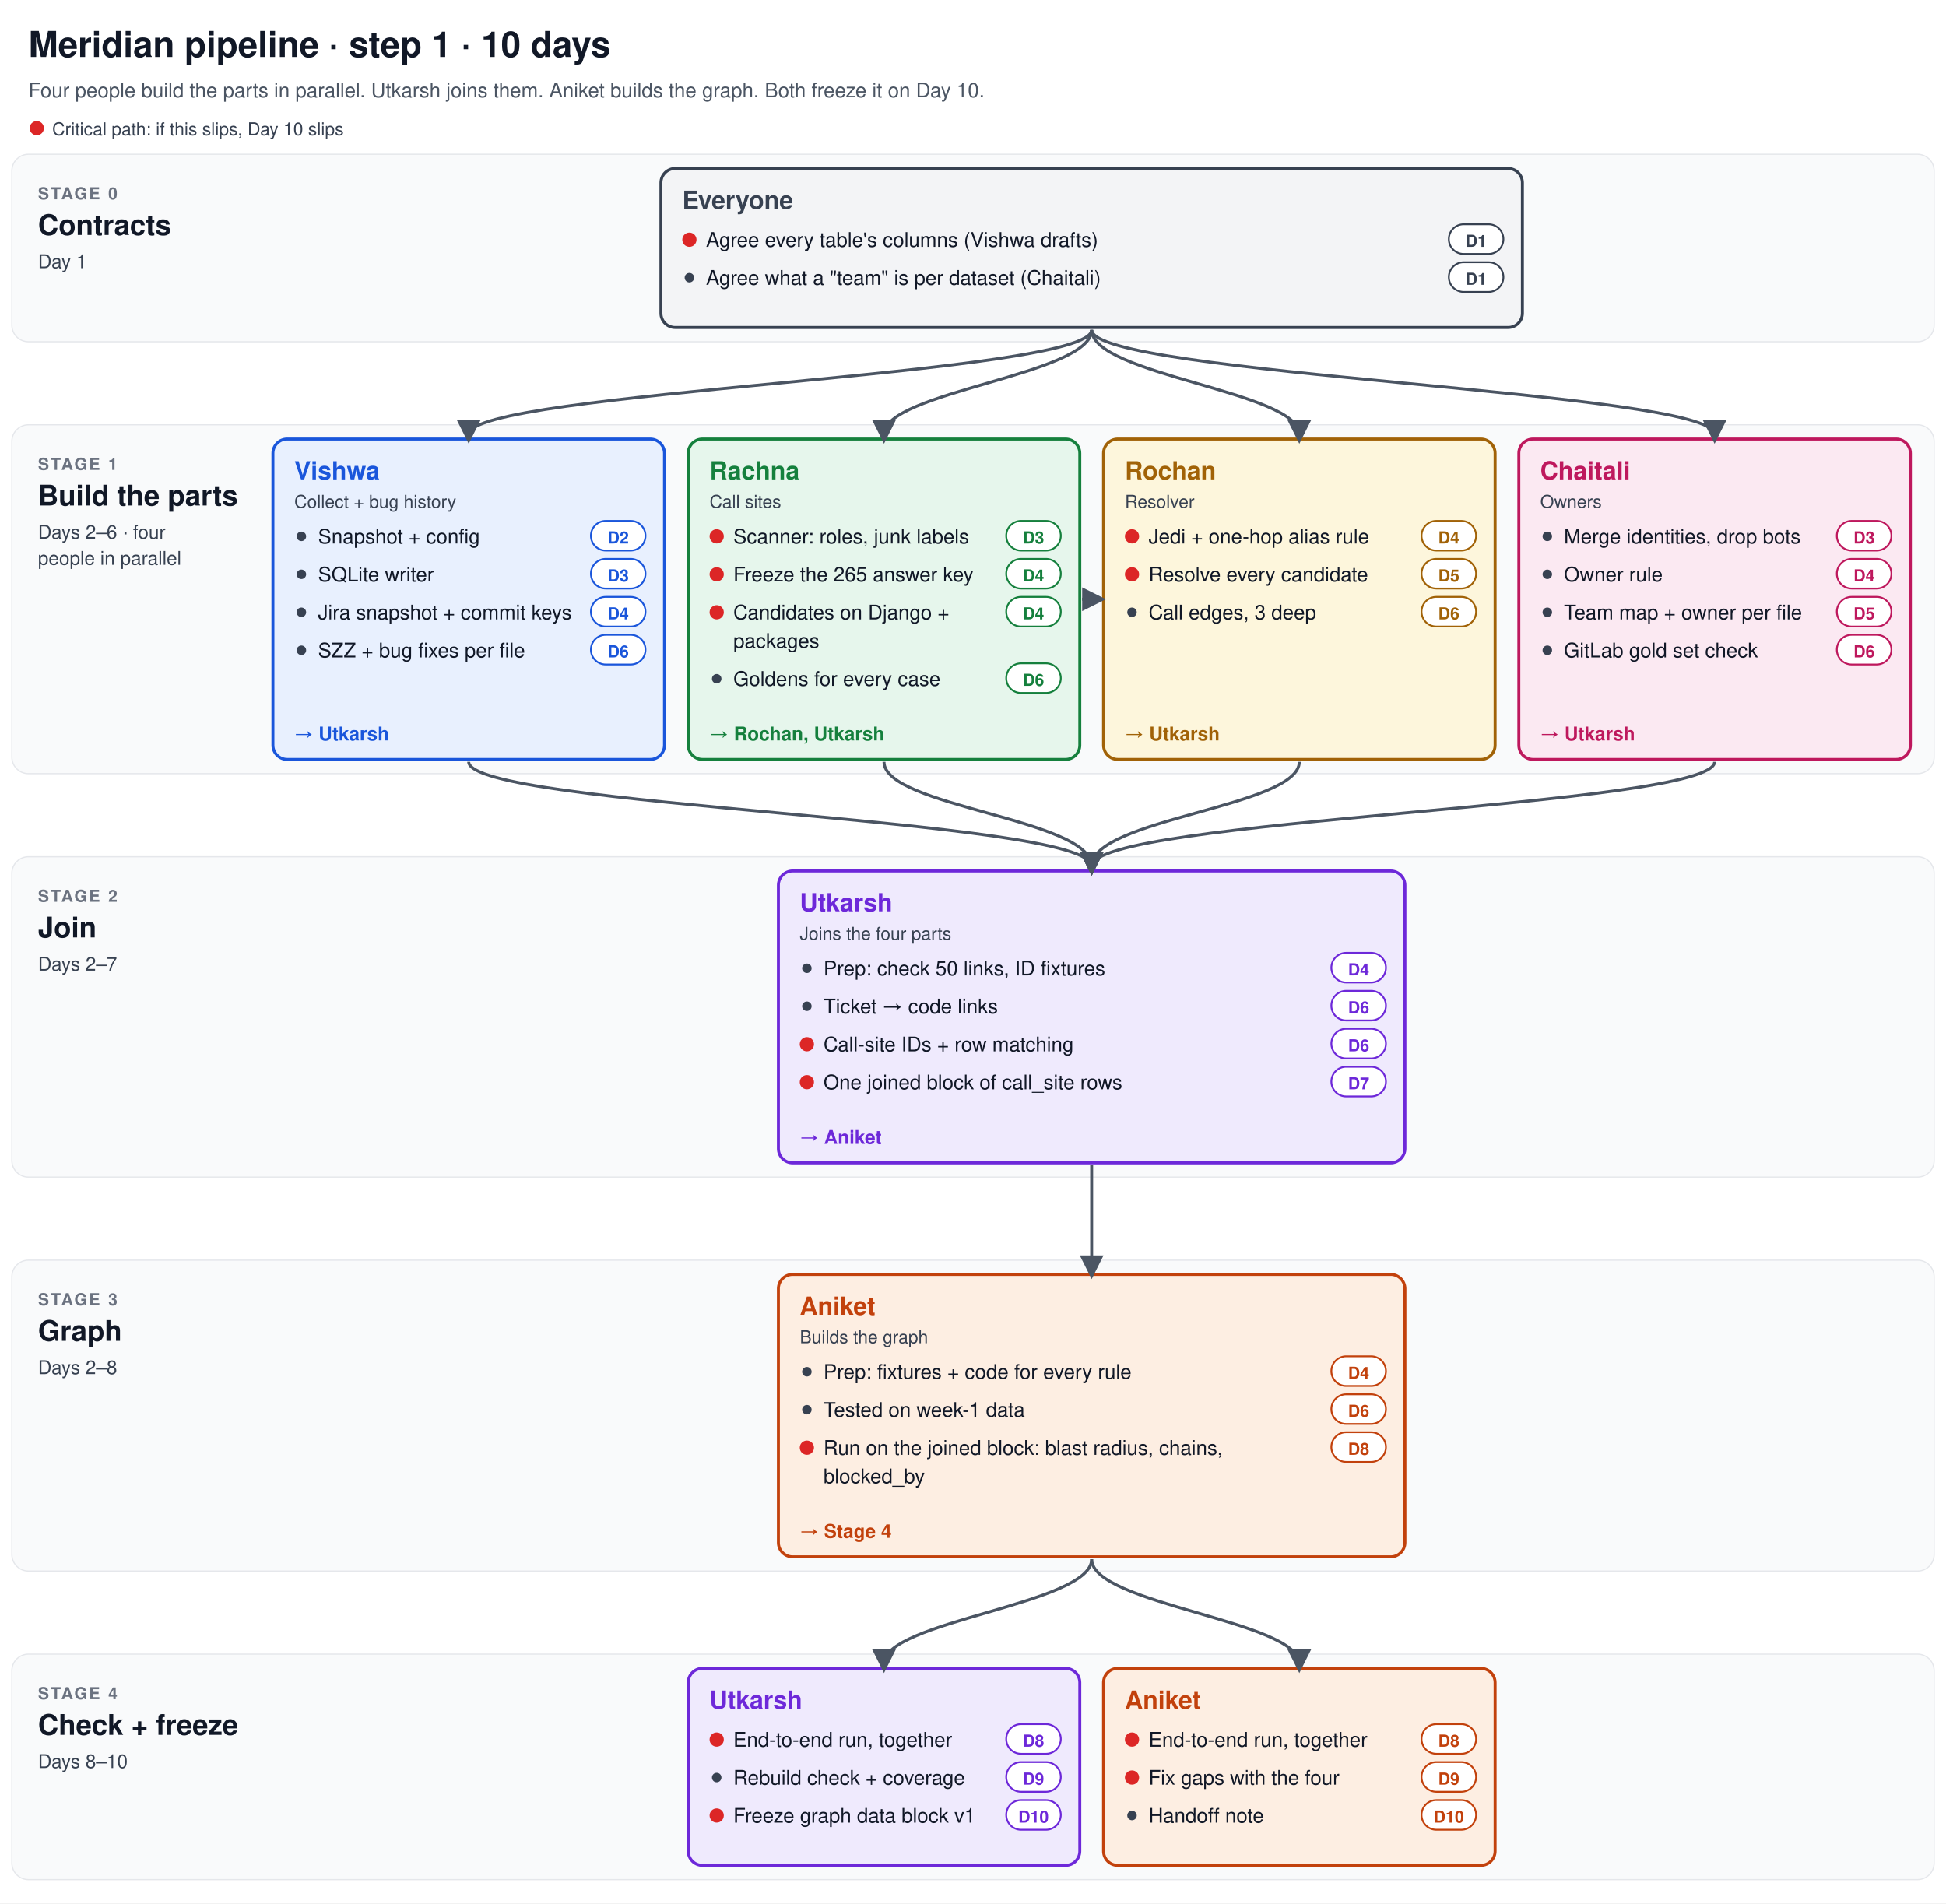
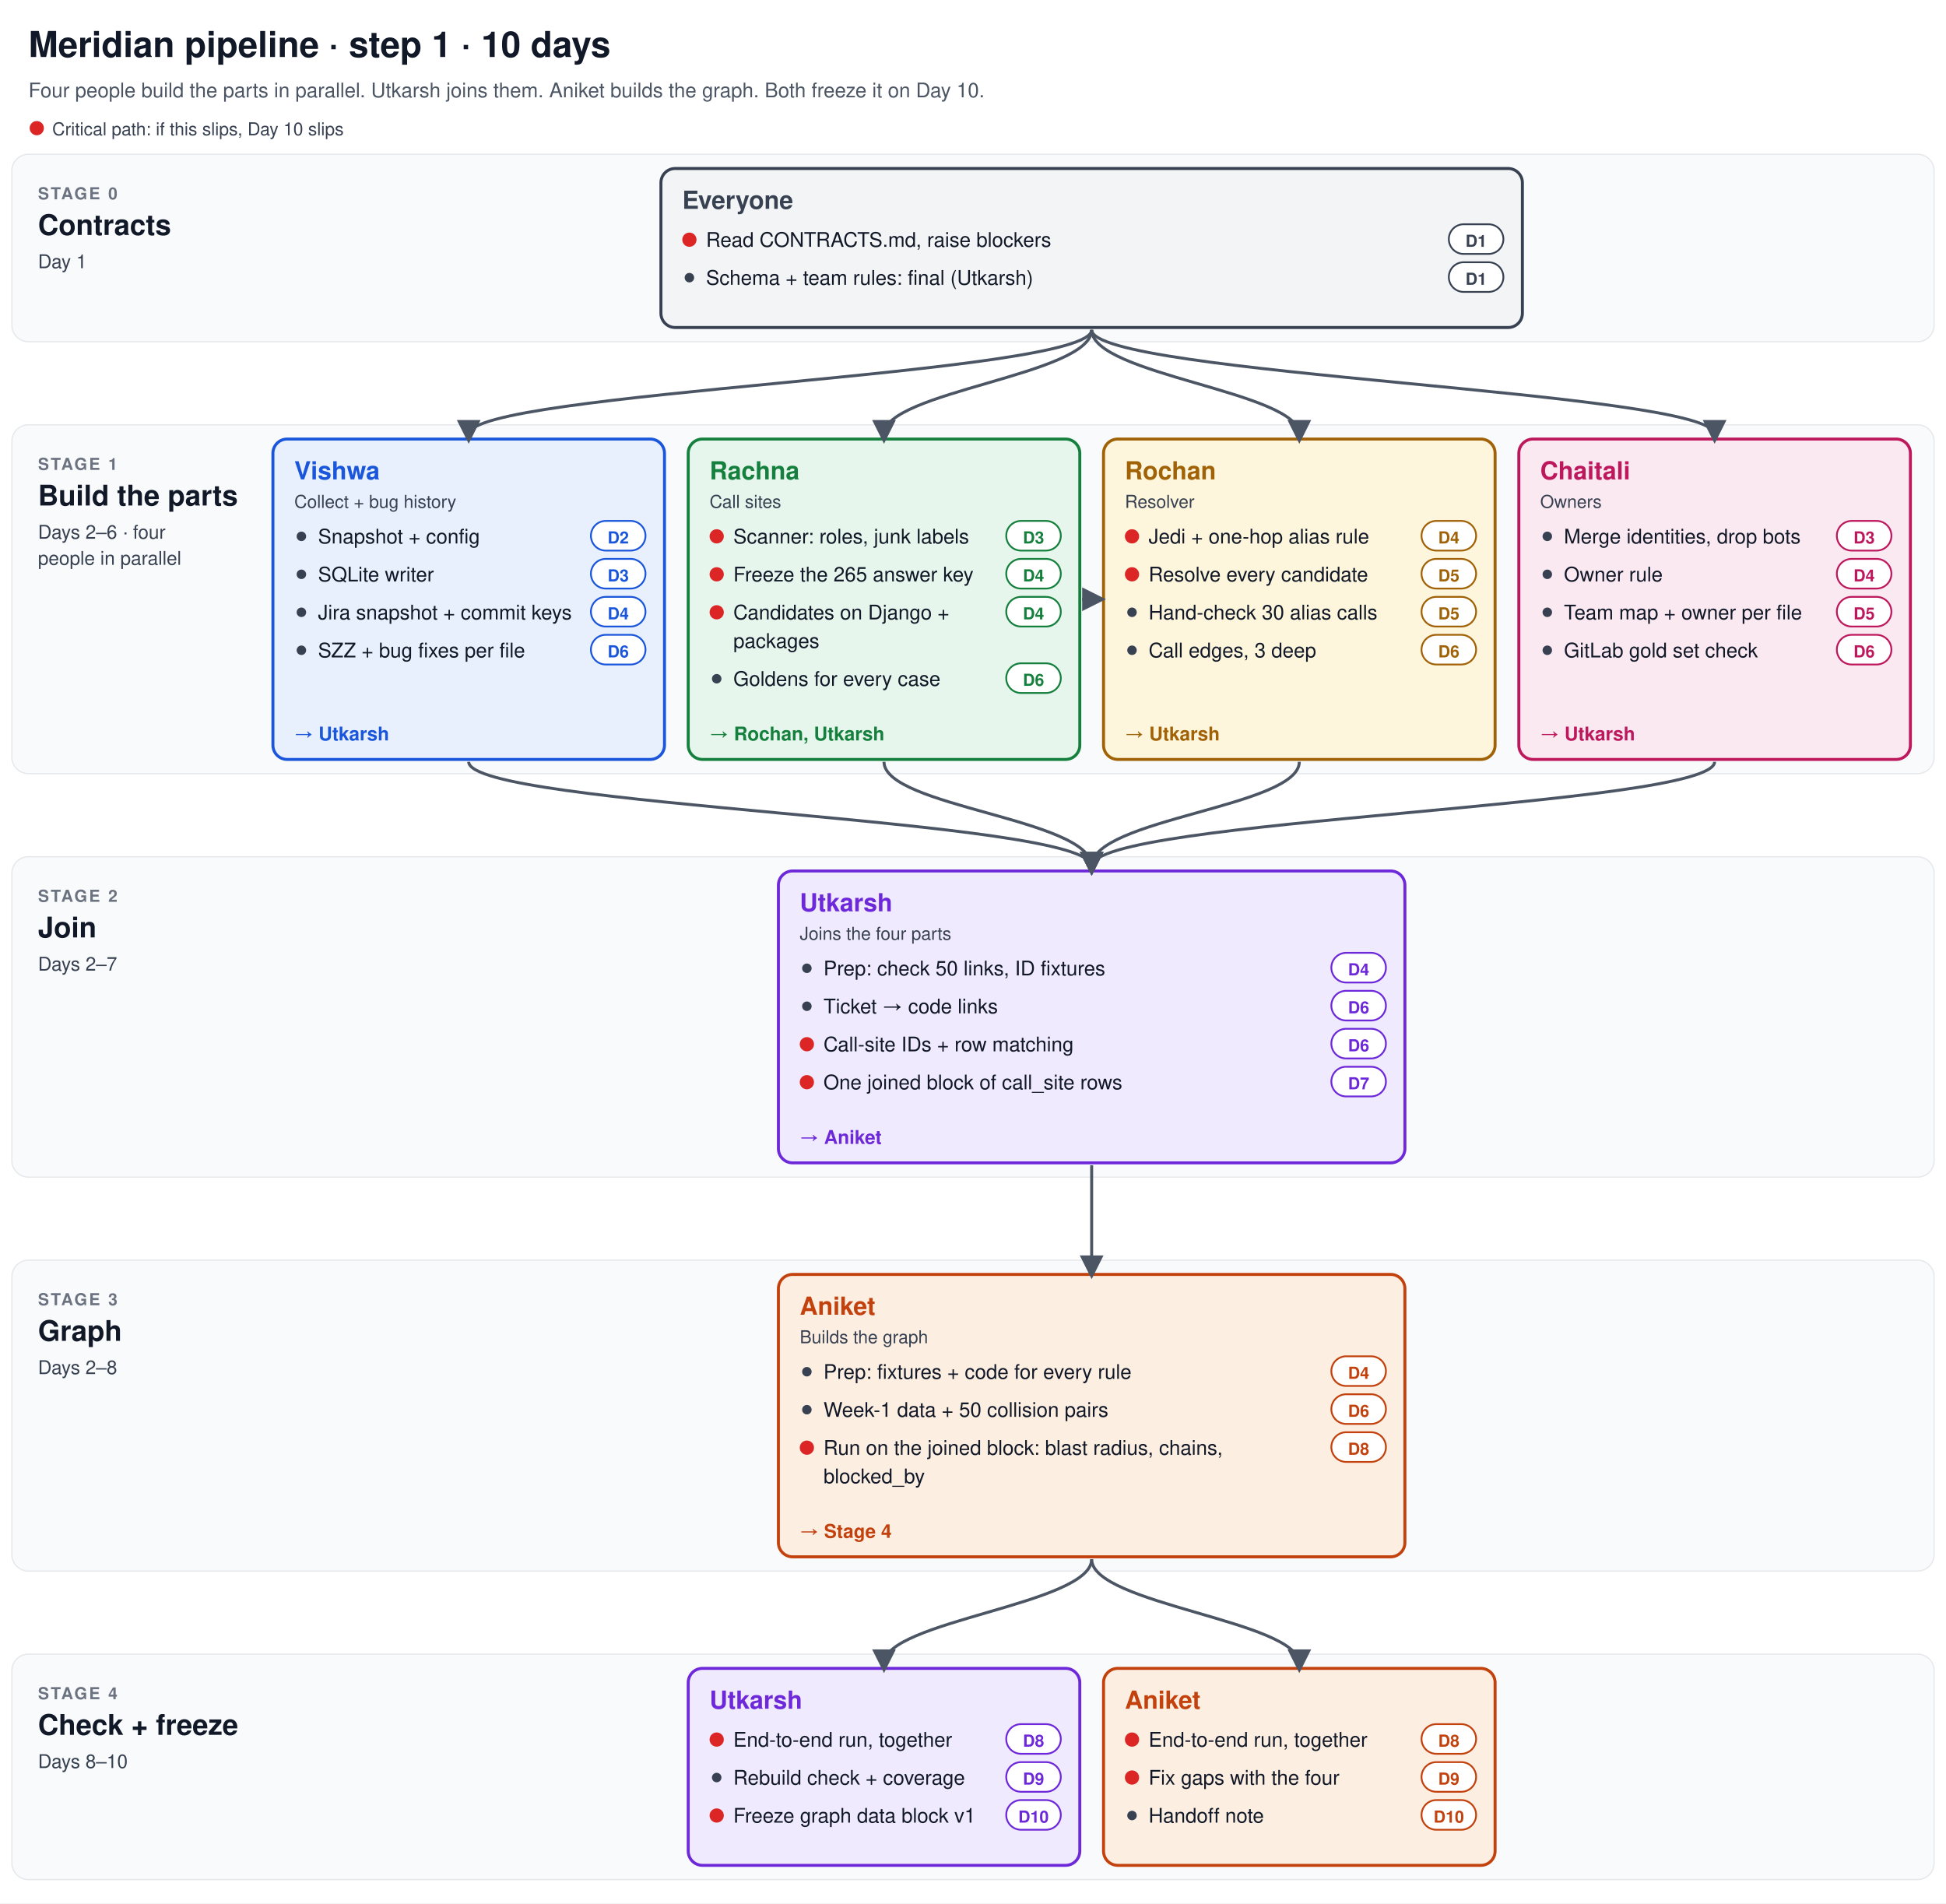
<svg xmlns="http://www.w3.org/2000/svg" width="1640" height="1604" viewBox="0 0 1640 1604" font-family="-apple-system, 'Segoe UI', Helvetica, Arial, sans-serif">
  <rect width="1640" height="1604" fill="#fff" />
  <defs>
    <marker id="a" viewBox="0 0 10 10" refX="6" refY="5" markerWidth="8" markerHeight="8" orient="auto">
      <path d="M0,0 L10,5 L0,10 z" fill="#4b5563" />
    </marker>
  </defs>
  <text x="24" y="48" font-size="30" font-weight="700" fill="#111827">Meridian pipeline · step 1 · 10 days</text>
  <text x="24" y="82" font-size="17" fill="#4b5563">Four people build the parts in parallel. Utkarsh joins them. Aniket builds the graph. Both freeze it on Day 10.</text>
  <circle cx="31" cy="108" r="6" fill="#dc2626" />
  <text x="44" y="114" font-size="15" fill="#374151">Critical path: if this slips, Day 10 slips</text>
  <rect x="10" y="130" width="1620" height="158" rx="14" fill="#f9fafb" stroke="#e5e7eb" />
  <text x="32" y="168" font-size="14" font-weight="700" fill="#6b7280" letter-spacing="1.5">STAGE 0</text>
  <text x="32" y="198" font-size="24" font-weight="700" fill="#111827">Contracts</text>
  <text x="32" y="226" font-size="16" fill="#374151">Day 1</text>
  <rect x="557.0" y="142" width="726" height="134" rx="12" fill="#f3f4f6" stroke="#374151" stroke-width="2.5" />
  <text x="575.0" y="176" font-size="21" font-weight="700" fill="#374151">Everyone</text>
  <circle cx="581.0" cy="202" r="6" fill="#dc2626" />
-   <text x="595.0" y="208" font-size="17" fill="#111827">Agree every table's columns (Vishwa drafts)</text>
+   <text x="595.0" y="208" font-size="17" fill="#111827">Read CONTRACTS.md, raise blockers</text>
  <rect x="1221.0" y="189" width="46" height="25" rx="12.5" fill="#fff" stroke="#374151" stroke-width="1.5" />
  <text x="1244.0" y="208" font-size="14" font-weight="700" text-anchor="middle" fill="#374151">D1</text>
  <circle cx="581.0" cy="234" r="4" fill="#374151" />
-   <text x="595.0" y="240" font-size="17" fill="#111827">Agree what a "team" is per dataset (Chaitali)</text>
+   <text x="595.0" y="240" font-size="17" fill="#111827">Schema + team rules: final (Utkarsh)</text>
  <rect x="1221.0" y="221" width="46" height="25" rx="12.5" fill="#fff" stroke="#374151" stroke-width="1.5" />
  <text x="1244.0" y="240" font-size="14" font-weight="700" text-anchor="middle" fill="#374151">D1</text>
  <rect x="10" y="358" width="1620" height="294" rx="14" fill="#f9fafb" stroke="#e5e7eb" />
  <text x="32" y="396" font-size="14" font-weight="700" fill="#6b7280" letter-spacing="1.5">STAGE 1</text>
  <text x="32" y="426" font-size="24" font-weight="700" fill="#111827">Build the parts</text>
  <text x="32" y="454" font-size="16" fill="#374151">Days 2–6 · four</text>
  <text x="32" y="476" font-size="16" fill="#374151">people in parallel</text>
  <rect x="230.0" y="370" width="330" height="270" rx="12" fill="#e8f0fe" stroke="#1a56db" stroke-width="2.5" />
  <text x="248.0" y="404" font-size="21" font-weight="700" fill="#1a56db">Vishwa</text>
  <text x="248.0" y="428" font-size="15" fill="#374151">Collect + bug history</text>
  <circle cx="254.0" cy="452" r="4" fill="#374151" />
  <text x="268.0" y="458" font-size="17" fill="#111827">Snapshot + config</text>
  <rect x="498.0" y="439" width="46" height="25" rx="12.5" fill="#fff" stroke="#1a56db" stroke-width="1.5" />
  <text x="521.0" y="458" font-size="14" font-weight="700" text-anchor="middle" fill="#1a56db">D2</text>
  <circle cx="254.0" cy="484" r="4" fill="#374151" />
  <text x="268.0" y="490" font-size="17" fill="#111827">SQLite writer</text>
  <rect x="498.0" y="471" width="46" height="25" rx="12.5" fill="#fff" stroke="#1a56db" stroke-width="1.5" />
  <text x="521.0" y="490" font-size="14" font-weight="700" text-anchor="middle" fill="#1a56db">D3</text>
  <circle cx="254.0" cy="516" r="4" fill="#374151" />
  <text x="268.0" y="522" font-size="17" fill="#111827">Jira snapshot + commit keys</text>
  <rect x="498.0" y="503" width="46" height="25" rx="12.5" fill="#fff" stroke="#1a56db" stroke-width="1.5" />
  <text x="521.0" y="522" font-size="14" font-weight="700" text-anchor="middle" fill="#1a56db">D4</text>
  <circle cx="254.0" cy="548" r="4" fill="#374151" />
  <text x="268.0" y="554" font-size="17" fill="#111827">SZZ + bug fixes per file</text>
  <rect x="498.0" y="535" width="46" height="25" rx="12.5" fill="#fff" stroke="#1a56db" stroke-width="1.5" />
  <text x="521.0" y="554" font-size="14" font-weight="700" text-anchor="middle" fill="#1a56db">D6</text>
  <text x="248.0" y="624" font-size="16" font-weight="700" fill="#1a56db">→ Utkarsh</text>
  <rect x="580.0" y="370" width="330" height="270" rx="12" fill="#e6f6ec" stroke="#15803d" stroke-width="2.5" />
  <text x="598.0" y="404" font-size="21" font-weight="700" fill="#15803d">Rachna</text>
  <text x="598.0" y="428" font-size="15" fill="#374151">Call sites</text>
  <circle cx="604.0" cy="452" r="6" fill="#dc2626" />
  <text x="618.0" y="458" font-size="17" fill="#111827">Scanner: roles, junk labels</text>
  <rect x="848.0" y="439" width="46" height="25" rx="12.5" fill="#fff" stroke="#15803d" stroke-width="1.5" />
  <text x="871.0" y="458" font-size="14" font-weight="700" text-anchor="middle" fill="#15803d">D3</text>
  <circle cx="604.0" cy="484" r="6" fill="#dc2626" />
  <text x="618.0" y="490" font-size="17" fill="#111827">Freeze the 265 answer key</text>
  <rect x="848.0" y="471" width="46" height="25" rx="12.5" fill="#fff" stroke="#15803d" stroke-width="1.5" />
  <text x="871.0" y="490" font-size="14" font-weight="700" text-anchor="middle" fill="#15803d">D4</text>
  <circle cx="604.0" cy="516" r="6" fill="#dc2626" />
  <text x="618.0" y="522" font-size="17" fill="#111827">Candidates on Django +</text>
  <text x="618.0" y="546" font-size="17" fill="#111827">packages</text>
  <rect x="848.0" y="503" width="46" height="25" rx="12.5" fill="#fff" stroke="#15803d" stroke-width="1.5" />
  <text x="871.0" y="522" font-size="14" font-weight="700" text-anchor="middle" fill="#15803d">D4</text>
  <circle cx="604.0" cy="572" r="4" fill="#374151" />
  <text x="618.0" y="578" font-size="17" fill="#111827">Goldens for every case</text>
  <rect x="848.0" y="559" width="46" height="25" rx="12.5" fill="#fff" stroke="#15803d" stroke-width="1.5" />
  <text x="871.0" y="578" font-size="14" font-weight="700" text-anchor="middle" fill="#15803d">D6</text>
  <text x="598.0" y="624" font-size="16" font-weight="700" fill="#15803d">→ Rochan, Utkarsh</text>
  <rect x="930.0" y="370" width="330" height="270" rx="12" fill="#fdf6dc" stroke="#a16207" stroke-width="2.5" />
  <text x="948.0" y="404" font-size="21" font-weight="700" fill="#a16207">Rochan</text>
  <text x="948.0" y="428" font-size="15" fill="#374151">Resolver</text>
  <circle cx="954.0" cy="452" r="6" fill="#dc2626" />
  <text x="968.0" y="458" font-size="17" fill="#111827">Jedi + one-hop alias rule</text>
  <rect x="1198.0" y="439" width="46" height="25" rx="12.5" fill="#fff" stroke="#a16207" stroke-width="1.5" />
  <text x="1221.0" y="458" font-size="14" font-weight="700" text-anchor="middle" fill="#a16207">D4</text>
  <circle cx="954.0" cy="484" r="6" fill="#dc2626" />
  <text x="968.0" y="490" font-size="17" fill="#111827">Resolve every candidate</text>
  <rect x="1198.0" y="471" width="46" height="25" rx="12.5" fill="#fff" stroke="#a16207" stroke-width="1.5" />
  <text x="1221.0" y="490" font-size="14" font-weight="700" text-anchor="middle" fill="#a16207">D5</text>
  <circle cx="954.0" cy="516" r="4" fill="#374151" />
-   <text x="968.0" y="522" font-size="17" fill="#111827">Call edges, 3 deep</text>
+   <text x="968.0" y="522" font-size="17" fill="#111827">Hand-check 30 alias calls</text>
  <rect x="1198.0" y="503" width="46" height="25" rx="12.5" fill="#fff" stroke="#a16207" stroke-width="1.5" />
-   <text x="1221.0" y="522" font-size="14" font-weight="700" text-anchor="middle" fill="#a16207">D6</text>
+   <text x="1221.0" y="522" font-size="14" font-weight="700" text-anchor="middle" fill="#a16207">D5</text>
+   <circle cx="954.0" cy="548" r="4" fill="#374151" />
+   <text x="968.0" y="554" font-size="17" fill="#111827">Call edges, 3 deep</text>
+   <rect x="1198.0" y="535" width="46" height="25" rx="12.5" fill="#fff" stroke="#a16207" stroke-width="1.5" />
+   <text x="1221.0" y="554" font-size="14" font-weight="700" text-anchor="middle" fill="#a16207">D6</text>
  <text x="948.0" y="624" font-size="16" font-weight="700" fill="#a16207">→ Utkarsh</text>
  <rect x="1280.0" y="370" width="330" height="270" rx="12" fill="#fbe9f2" stroke="#be185d" stroke-width="2.5" />
  <text x="1298.0" y="404" font-size="21" font-weight="700" fill="#be185d">Chaitali</text>
  <text x="1298.0" y="428" font-size="15" fill="#374151">Owners</text>
  <circle cx="1304.0" cy="452" r="4" fill="#374151" />
  <text x="1318.0" y="458" font-size="17" fill="#111827">Merge identities, drop bots</text>
  <rect x="1548.0" y="439" width="46" height="25" rx="12.5" fill="#fff" stroke="#be185d" stroke-width="1.5" />
  <text x="1571.0" y="458" font-size="14" font-weight="700" text-anchor="middle" fill="#be185d">D3</text>
  <circle cx="1304.0" cy="484" r="4" fill="#374151" />
  <text x="1318.0" y="490" font-size="17" fill="#111827">Owner rule</text>
  <rect x="1548.0" y="471" width="46" height="25" rx="12.5" fill="#fff" stroke="#be185d" stroke-width="1.5" />
  <text x="1571.0" y="490" font-size="14" font-weight="700" text-anchor="middle" fill="#be185d">D4</text>
  <circle cx="1304.0" cy="516" r="4" fill="#374151" />
  <text x="1318.0" y="522" font-size="17" fill="#111827">Team map + owner per file</text>
  <rect x="1548.0" y="503" width="46" height="25" rx="12.5" fill="#fff" stroke="#be185d" stroke-width="1.5" />
  <text x="1571.0" y="522" font-size="14" font-weight="700" text-anchor="middle" fill="#be185d">D5</text>
  <circle cx="1304.0" cy="548" r="4" fill="#374151" />
  <text x="1318.0" y="554" font-size="17" fill="#111827">GitLab gold set check</text>
  <rect x="1548.0" y="535" width="46" height="25" rx="12.5" fill="#fff" stroke="#be185d" stroke-width="1.5" />
  <text x="1571.0" y="554" font-size="14" font-weight="700" text-anchor="middle" fill="#be185d">D6</text>
  <text x="1298.0" y="624" font-size="16" font-weight="700" fill="#be185d">→ Utkarsh</text>
  <rect x="10" y="722" width="1620" height="270" rx="14" fill="#f9fafb" stroke="#e5e7eb" />
  <text x="32" y="760" font-size="14" font-weight="700" fill="#6b7280" letter-spacing="1.5">STAGE 2</text>
  <text x="32" y="790" font-size="24" font-weight="700" fill="#111827">Join</text>
  <text x="32" y="818" font-size="16" fill="#374151">Days 2–7</text>
  <rect x="656.0" y="734" width="528.0" height="246" rx="12" fill="#efeafd" stroke="#6d28d9" stroke-width="2.5" />
  <text x="674.0" y="768" font-size="21" font-weight="700" fill="#6d28d9">Utkarsh</text>
  <text x="674.0" y="792" font-size="15" fill="#374151">Joins the four parts</text>
  <circle cx="680.0" cy="816" r="4" fill="#374151" />
  <text x="694.0" y="822" font-size="17" fill="#111827">Prep: check 50 links, ID fixtures</text>
  <rect x="1122.0" y="803" width="46" height="25" rx="12.5" fill="#fff" stroke="#6d28d9" stroke-width="1.5" />
  <text x="1145.0" y="822" font-size="14" font-weight="700" text-anchor="middle" fill="#6d28d9">D4</text>
  <circle cx="680.0" cy="848" r="4" fill="#374151" />
  <text x="694.0" y="854" font-size="17" fill="#111827">Ticket → code links</text>
  <rect x="1122.0" y="835" width="46" height="25" rx="12.5" fill="#fff" stroke="#6d28d9" stroke-width="1.5" />
  <text x="1145.0" y="854" font-size="14" font-weight="700" text-anchor="middle" fill="#6d28d9">D6</text>
  <circle cx="680.0" cy="880" r="6" fill="#dc2626" />
  <text x="694.0" y="886" font-size="17" fill="#111827">Call-site IDs + row matching</text>
  <rect x="1122.0" y="867" width="46" height="25" rx="12.5" fill="#fff" stroke="#6d28d9" stroke-width="1.5" />
  <text x="1145.0" y="886" font-size="14" font-weight="700" text-anchor="middle" fill="#6d28d9">D6</text>
  <circle cx="680.0" cy="912" r="6" fill="#dc2626" />
  <text x="694.0" y="918" font-size="17" fill="#111827">One joined block of call_site rows</text>
  <rect x="1122.0" y="899" width="46" height="25" rx="12.5" fill="#fff" stroke="#6d28d9" stroke-width="1.5" />
  <text x="1145.0" y="918" font-size="14" font-weight="700" text-anchor="middle" fill="#6d28d9">D7</text>
  <text x="674.0" y="964" font-size="16" font-weight="700" fill="#6d28d9">→ Aniket</text>
  <rect x="10" y="1062" width="1620" height="262" rx="14" fill="#f9fafb" stroke="#e5e7eb" />
  <text x="32" y="1100" font-size="14" font-weight="700" fill="#6b7280" letter-spacing="1.5">STAGE 3</text>
  <text x="32" y="1130" font-size="24" font-weight="700" fill="#111827">Graph</text>
  <text x="32" y="1158" font-size="16" fill="#374151">Days 2–8</text>
  <rect x="656.0" y="1074" width="528.0" height="238" rx="12" fill="#fdeee2" stroke="#c2410c" stroke-width="2.5" />
  <text x="674.0" y="1108" font-size="21" font-weight="700" fill="#c2410c">Aniket</text>
  <text x="674.0" y="1132" font-size="15" fill="#374151">Builds the graph</text>
  <circle cx="680.0" cy="1156" r="4" fill="#374151" />
  <text x="694.0" y="1162" font-size="17" fill="#111827">Prep: fixtures + code for every rule</text>
  <rect x="1122.0" y="1143" width="46" height="25" rx="12.5" fill="#fff" stroke="#c2410c" stroke-width="1.5" />
  <text x="1145.0" y="1162" font-size="14" font-weight="700" text-anchor="middle" fill="#c2410c">D4</text>
  <circle cx="680.0" cy="1188" r="4" fill="#374151" />
-   <text x="694.0" y="1194" font-size="17" fill="#111827">Tested on week-1 data</text>
+   <text x="694.0" y="1194" font-size="17" fill="#111827">Week-1 data + 50 collision pairs</text>
  <rect x="1122.0" y="1175" width="46" height="25" rx="12.5" fill="#fff" stroke="#c2410c" stroke-width="1.5" />
  <text x="1145.0" y="1194" font-size="14" font-weight="700" text-anchor="middle" fill="#c2410c">D6</text>
  <circle cx="680.0" cy="1220" r="6" fill="#dc2626" />
  <text x="694.0" y="1226" font-size="17" fill="#111827">Run on the joined block: blast radius, chains,</text>
  <text x="694.0" y="1250" font-size="17" fill="#111827">blocked_by</text>
  <rect x="1122.0" y="1207" width="46" height="25" rx="12.5" fill="#fff" stroke="#c2410c" stroke-width="1.5" />
  <text x="1145.0" y="1226" font-size="14" font-weight="700" text-anchor="middle" fill="#c2410c">D8</text>
  <text x="674.0" y="1296" font-size="16" font-weight="700" fill="#c2410c">→ Stage 4</text>
  <rect x="10" y="1394" width="1620" height="190" rx="14" fill="#f9fafb" stroke="#e5e7eb" />
  <text x="32" y="1432" font-size="14" font-weight="700" fill="#6b7280" letter-spacing="1.5">STAGE 4</text>
  <text x="32" y="1462" font-size="24" font-weight="700" fill="#111827">Check + freeze</text>
  <text x="32" y="1490" font-size="16" fill="#374151">Days 8–10</text>
  <rect x="580.0" y="1406" width="330" height="166" rx="12" fill="#efeafd" stroke="#6d28d9" stroke-width="2.5" />
  <text x="598.0" y="1440" font-size="21" font-weight="700" fill="#6d28d9">Utkarsh</text>
  <circle cx="604.0" cy="1466" r="6" fill="#dc2626" />
  <text x="618.0" y="1472" font-size="17" fill="#111827">End-to-end run, together</text>
  <rect x="848.0" y="1453" width="46" height="25" rx="12.5" fill="#fff" stroke="#6d28d9" stroke-width="1.5" />
  <text x="871.0" y="1472" font-size="14" font-weight="700" text-anchor="middle" fill="#6d28d9">D8</text>
  <circle cx="604.0" cy="1498" r="4" fill="#374151" />
  <text x="618.0" y="1504" font-size="17" fill="#111827">Rebuild check + coverage</text>
  <rect x="848.0" y="1485" width="46" height="25" rx="12.5" fill="#fff" stroke="#6d28d9" stroke-width="1.5" />
  <text x="871.0" y="1504" font-size="14" font-weight="700" text-anchor="middle" fill="#6d28d9">D9</text>
  <circle cx="604.0" cy="1530" r="6" fill="#dc2626" />
  <text x="618.0" y="1536" font-size="17" fill="#111827">Freeze graph data block v1</text>
  <rect x="848.0" y="1517" width="46" height="25" rx="12.5" fill="#fff" stroke="#6d28d9" stroke-width="1.5" />
  <text x="871.0" y="1536" font-size="14" font-weight="700" text-anchor="middle" fill="#6d28d9">D10</text>
  <rect x="930.0" y="1406" width="330" height="166" rx="12" fill="#fdeee2" stroke="#c2410c" stroke-width="2.5" />
  <text x="948.0" y="1440" font-size="21" font-weight="700" fill="#c2410c">Aniket</text>
  <circle cx="954.0" cy="1466" r="6" fill="#dc2626" />
  <text x="968.0" y="1472" font-size="17" fill="#111827">End-to-end run, together</text>
  <rect x="1198.0" y="1453" width="46" height="25" rx="12.5" fill="#fff" stroke="#c2410c" stroke-width="1.5" />
  <text x="1221.0" y="1472" font-size="14" font-weight="700" text-anchor="middle" fill="#c2410c">D8</text>
  <circle cx="954.0" cy="1498" r="6" fill="#dc2626" />
  <text x="968.0" y="1504" font-size="17" fill="#111827">Fix gaps with the four</text>
  <rect x="1198.0" y="1485" width="46" height="25" rx="12.5" fill="#fff" stroke="#c2410c" stroke-width="1.5" />
  <text x="1221.0" y="1504" font-size="14" font-weight="700" text-anchor="middle" fill="#c2410c">D9</text>
  <circle cx="954.0" cy="1530" r="4" fill="#374151" />
  <text x="968.0" y="1536" font-size="17" fill="#111827">Handoff note</text>
  <rect x="1198.0" y="1517" width="46" height="25" rx="12.5" fill="#fff" stroke="#c2410c" stroke-width="1.5" />
  <text x="1221.0" y="1536" font-size="14" font-weight="700" text-anchor="middle" fill="#c2410c">D10</text>
  <path d="M920.0,278 C920.0,316 395.0,330 395.0,366" fill="none" stroke="#4b5563" stroke-width="2.5" marker-end="url(#a)" />
  <path d="M920.0,278 C920.0,316 745.0,330 745.0,366" fill="none" stroke="#4b5563" stroke-width="2.5" marker-end="url(#a)" />
  <path d="M920.0,278 C920.0,316 1095.0,330 1095.0,366" fill="none" stroke="#4b5563" stroke-width="2.5" marker-end="url(#a)" />
  <path d="M920.0,278 C920.0,316 1445.0,330 1445.0,366" fill="none" stroke="#4b5563" stroke-width="2.5" marker-end="url(#a)" />
  <path d="M395.0,642 C395.0,680 920.0,690 920.0,730" fill="none" stroke="#4b5563" stroke-width="2.5" marker-end="url(#a)" />
  <path d="M745.0,642 C745.0,680 920.0,690 920.0,730" fill="none" stroke="#4b5563" stroke-width="2.5" marker-end="url(#a)" />
  <path d="M1095.0,642 C1095.0,680 920.0,690 920.0,730" fill="none" stroke="#4b5563" stroke-width="2.5" marker-end="url(#a)" />
  <path d="M1445.0,642 C1445.0,680 920.0,690 920.0,730" fill="none" stroke="#4b5563" stroke-width="2.5" marker-end="url(#a)" />
  <line x1="920.0" y1="982" x2="920.0" y2="1070" stroke="#4b5563" stroke-width="2.5" marker-end="url(#a)" />
  <path d="M920.0,1314 C920.0,1352 745.0,1366 745.0,1402" fill="none" stroke="#4b5563" stroke-width="2.5" marker-end="url(#a)" />
  <path d="M920.0,1314 C920.0,1352 1095.0,1366 1095.0,1402" fill="none" stroke="#4b5563" stroke-width="2.5" marker-end="url(#a)" />
  <line x1="912.0" y1="505.0" x2="924.0" y2="505.0" stroke="#15803d" stroke-width="2.5" stroke-dasharray="6 4" marker-end="url(#a)" />
</svg>
